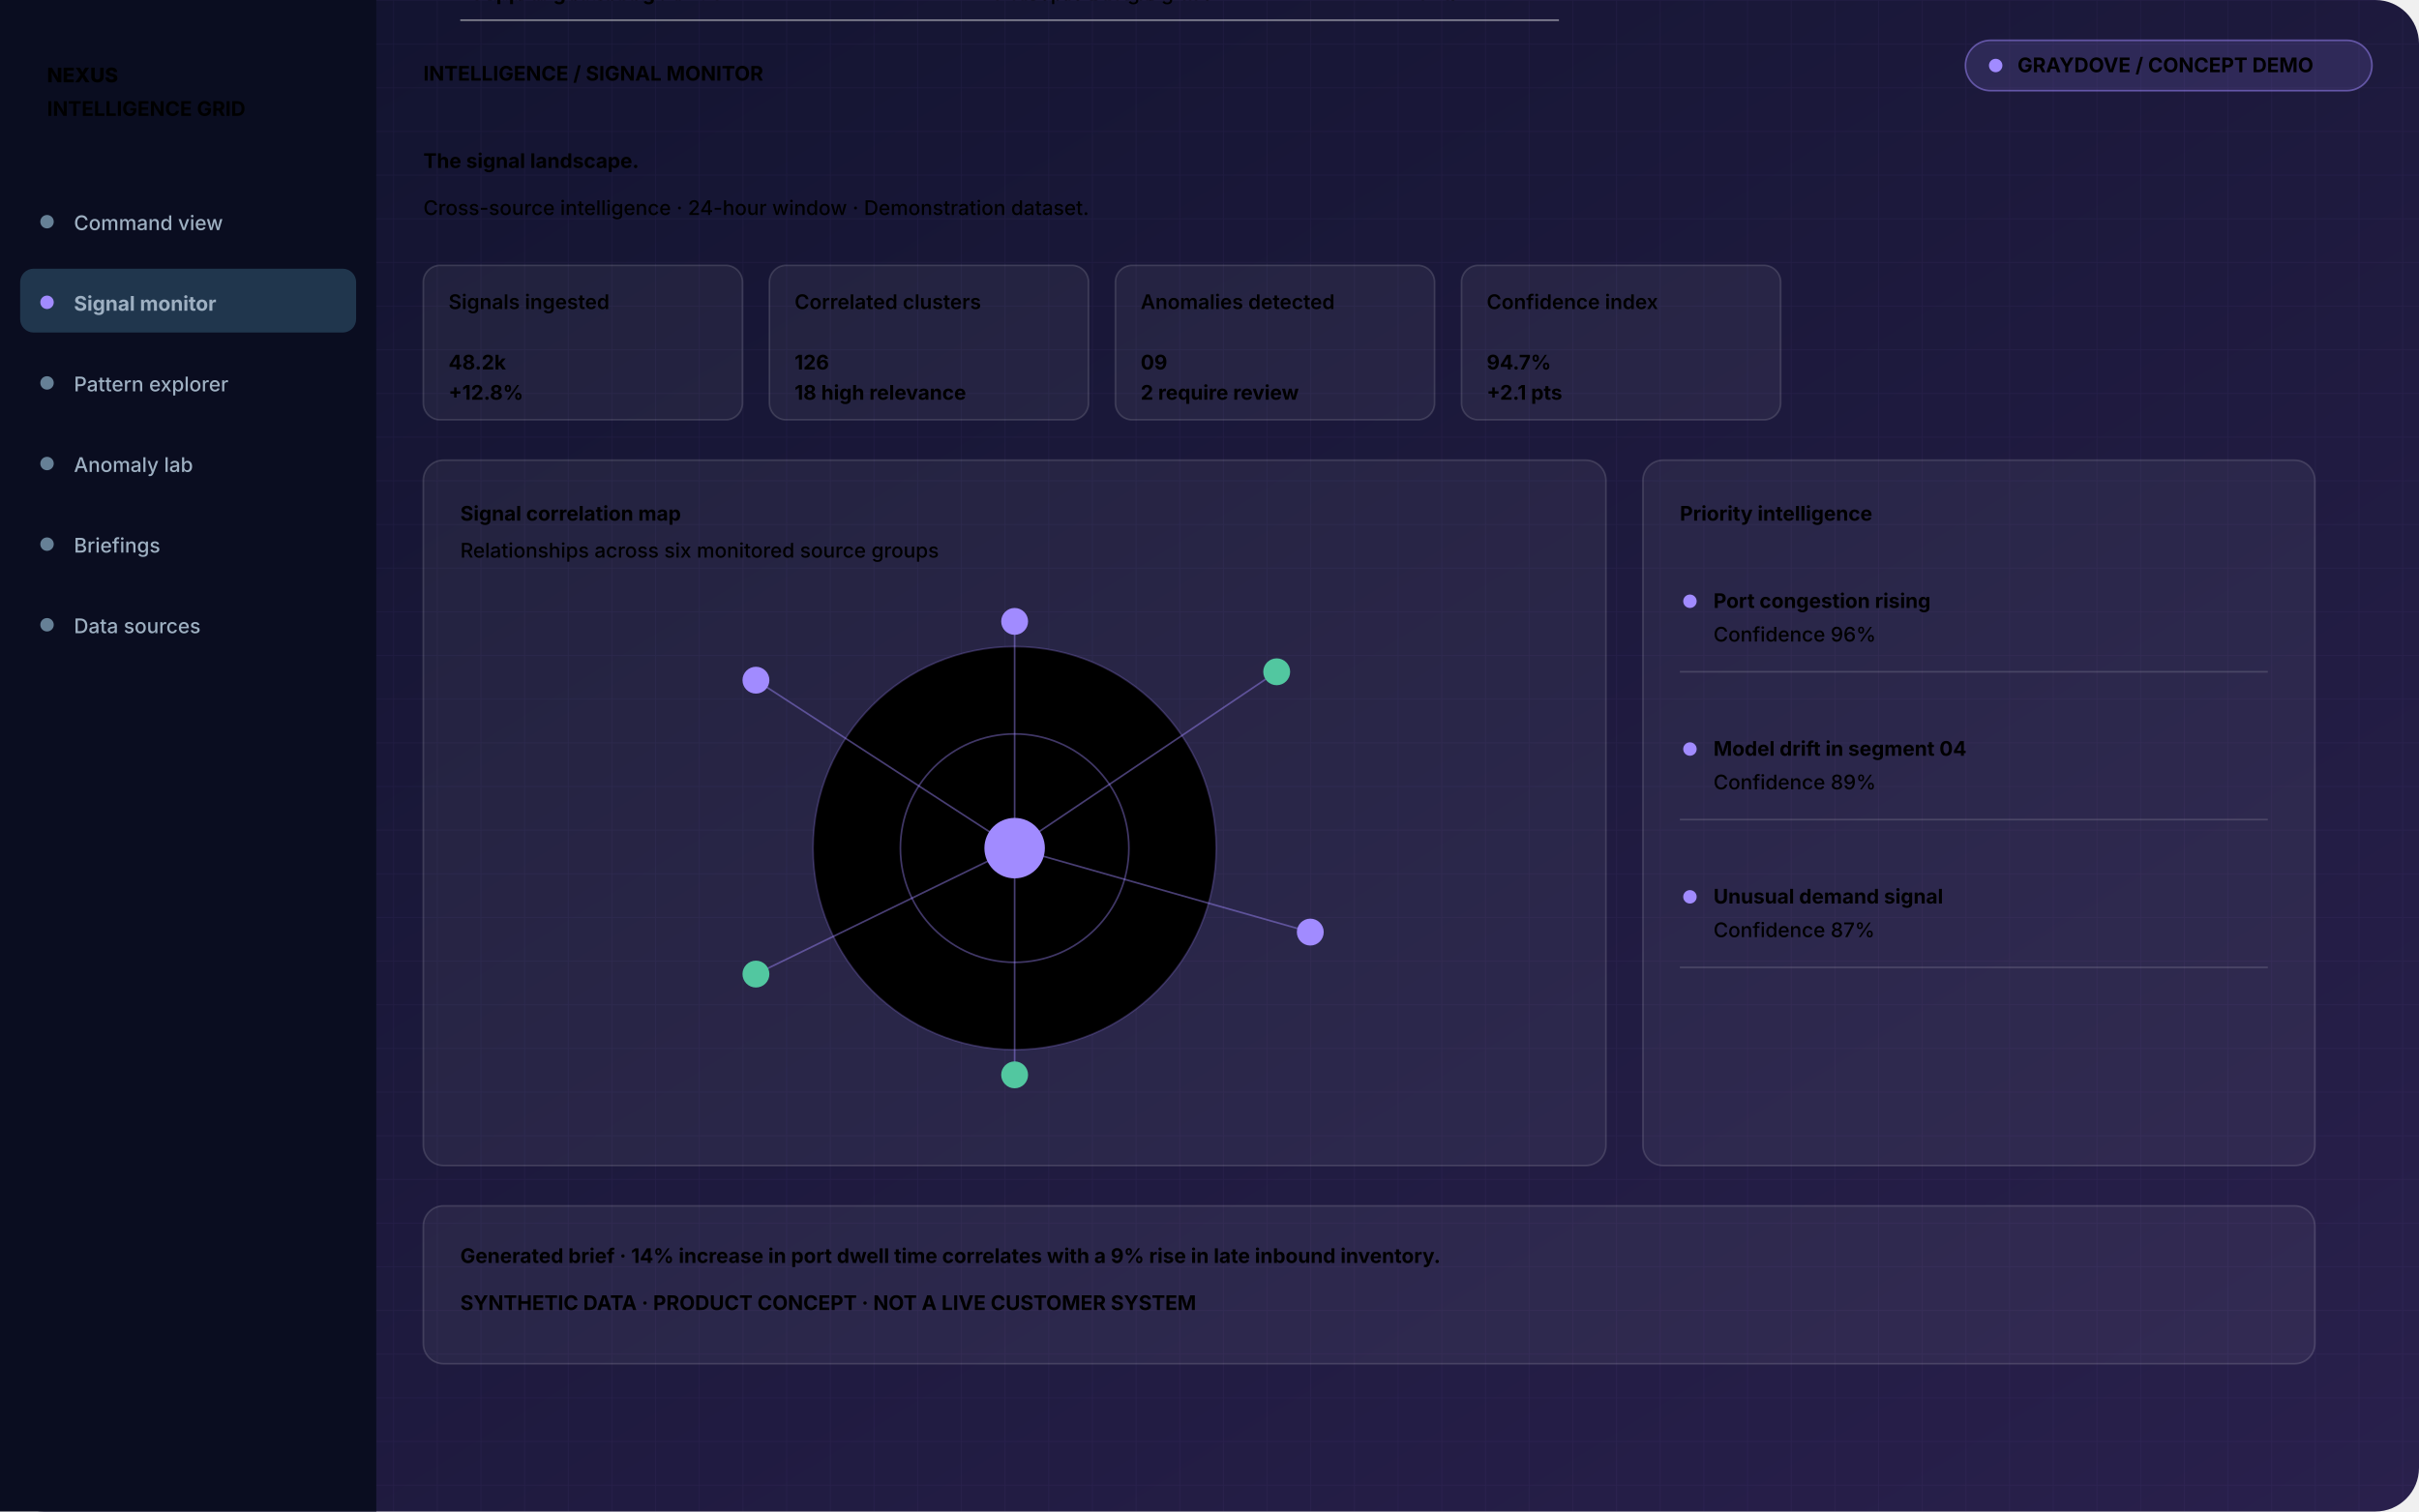
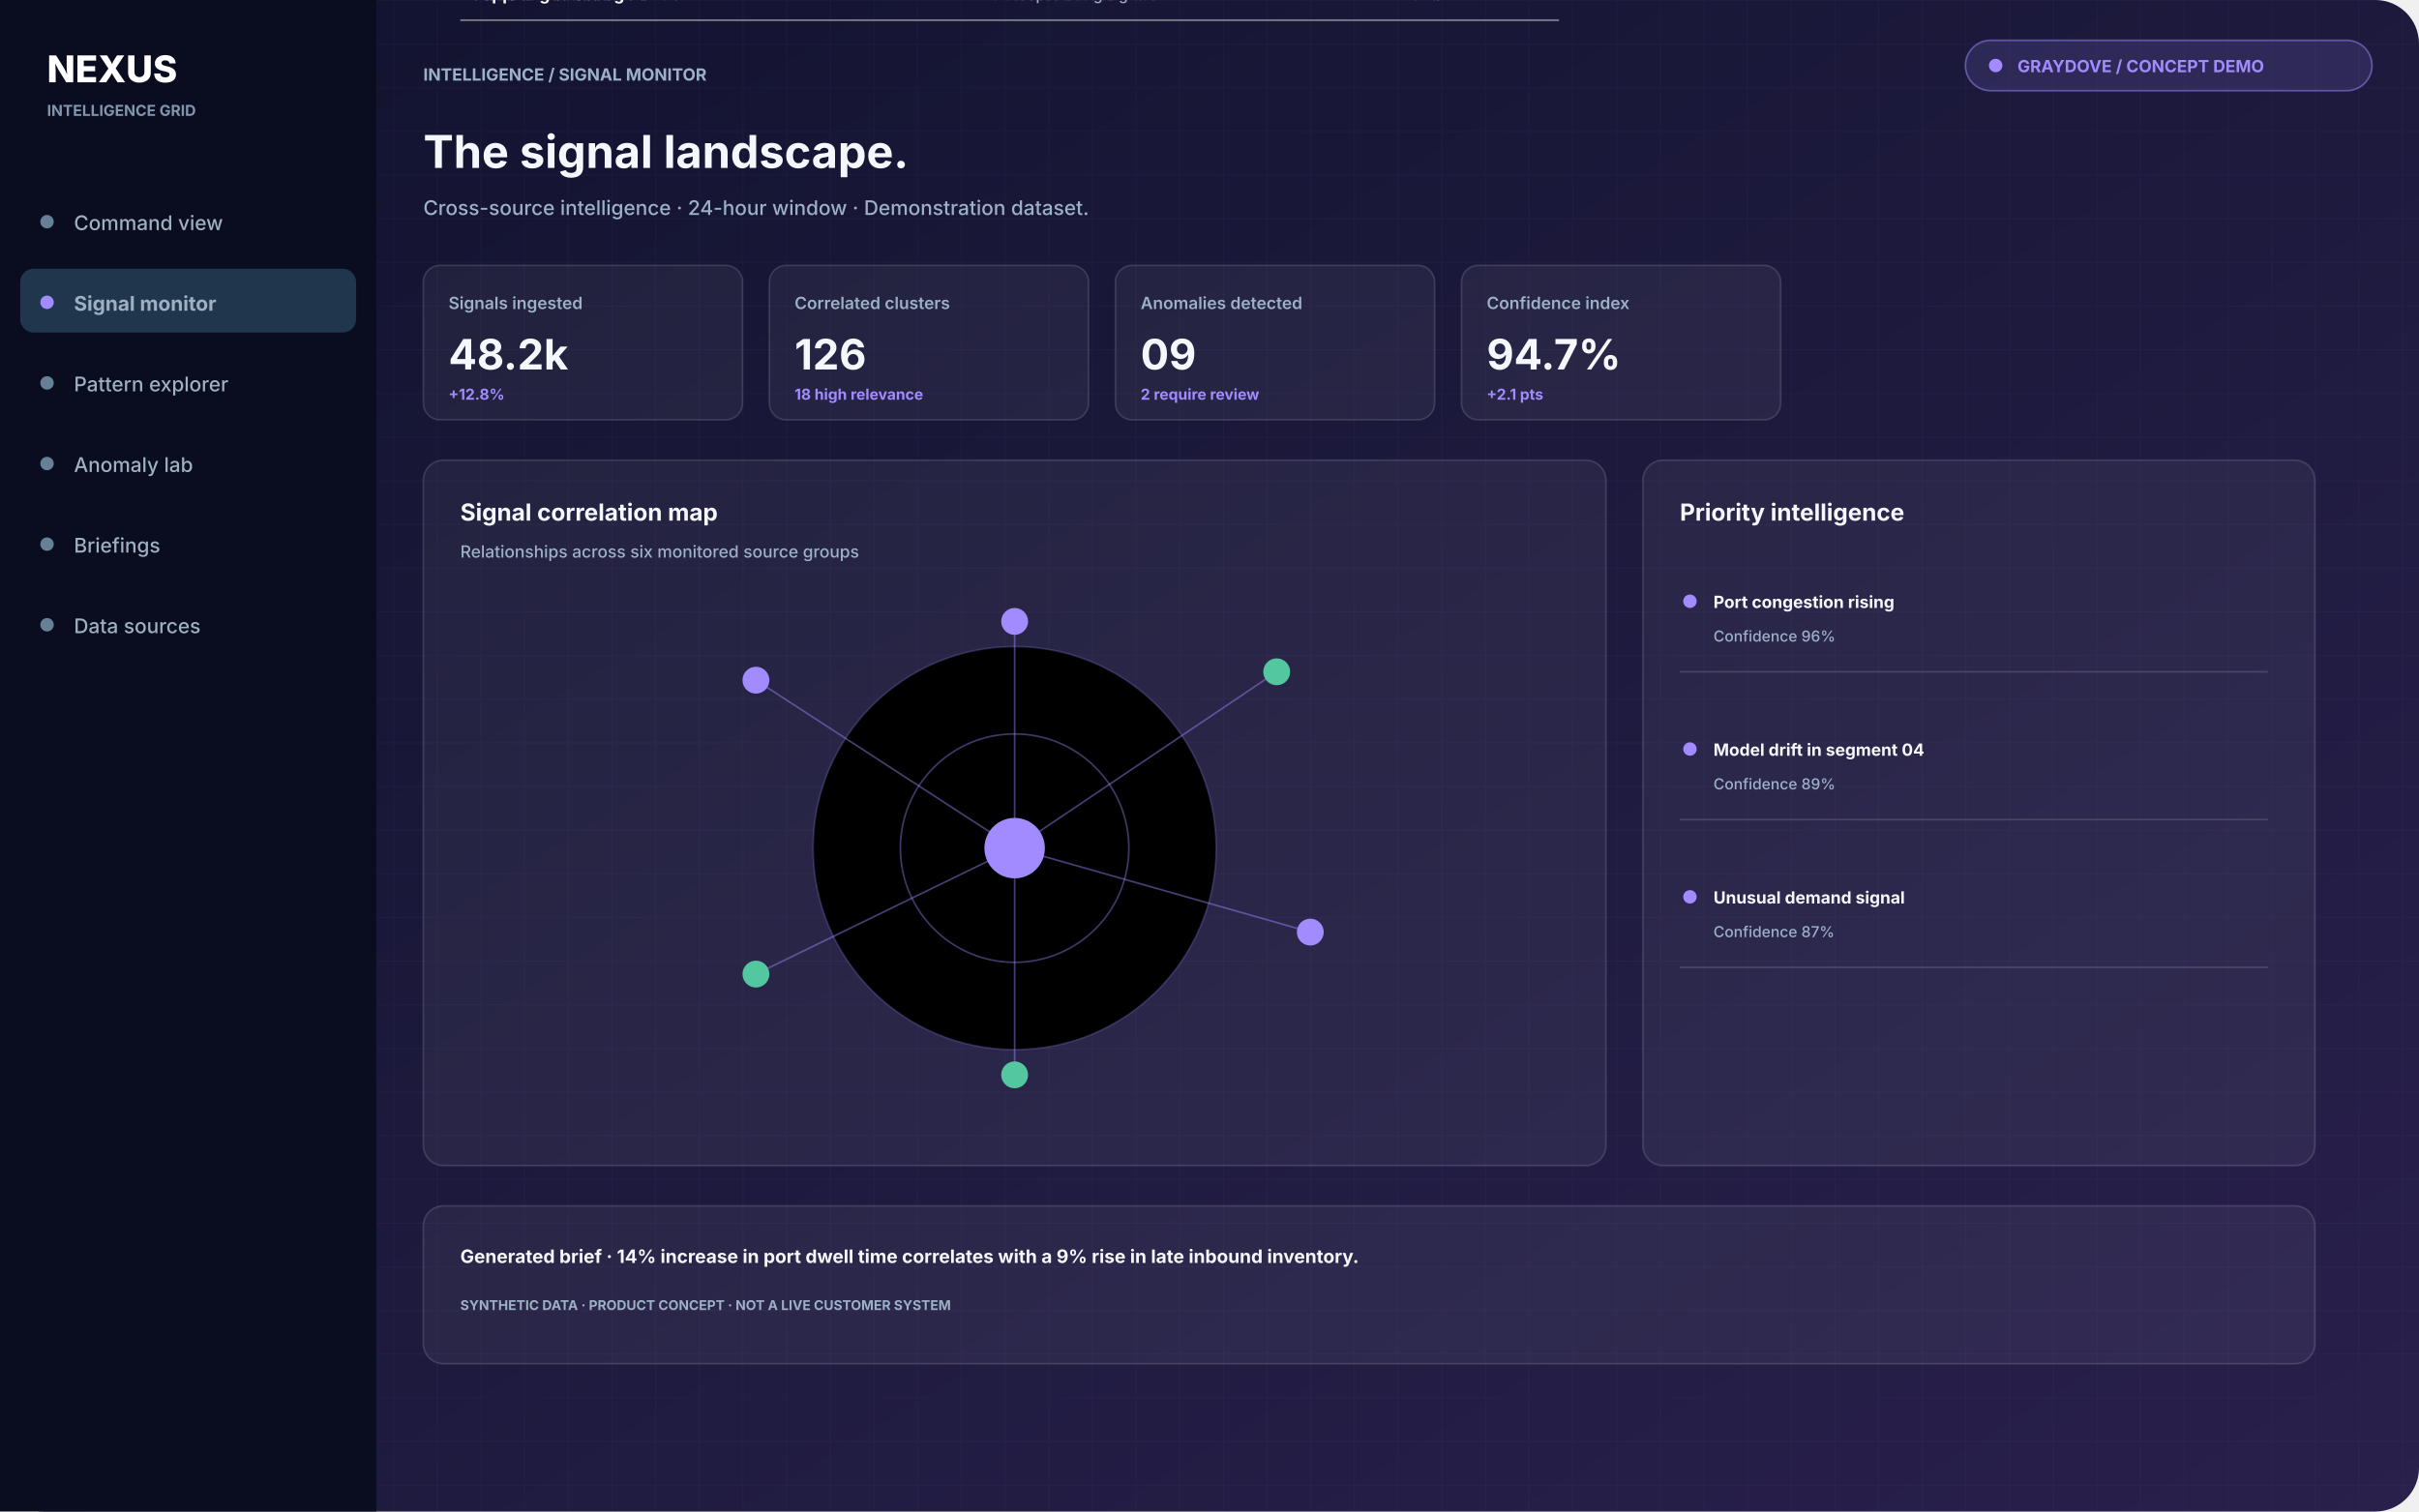
<svg xmlns="http://www.w3.org/2000/svg" width="1440" height="900" viewBox="0 0 1440 900">
  <defs>
    <linearGradient id="bg" x1="0" y1="0" x2="1" y2="1">
      <stop stop-color="#11132E" />
      <stop offset="1" stop-color="#29204C" />
    </linearGradient>
    <pattern id="grid" width="26" height="26" patternUnits="userSpaceOnUse">
      <path d="M26 0H0V26" fill="none" stroke="#A18BFF" stroke-opacity=".05" />
    </pattern>
  </defs>
  <rect width="1440" height="900" rx="26" fill="url(#bg)" />
  <rect width="1440" height="900" rx="26" fill="url(#grid)" />
  <rect x="0" y="0" width="224" height="900" rx="0" fill="#0A0D20" stroke="none" />
-   <text x="28" y="49" font-family="Inter,Arial,sans-serif" font-size="#fff" font-weight="800" fill="22">NEXUS</text>
-   <text x="28" y="69" font-family="Inter,Arial,sans-serif" font-size="#8196AD" font-weight="700" fill="9">INTELLIGENCE GRID</text>
+   <text x="28" y="49" font-family="Inter,Arial,sans-serif" font-size="22" font-weight="800" fill="#fff">NEXUS</text>
+   <text x="28" y="69" font-family="Inter,Arial,sans-serif" font-size="9" font-weight="700" fill="#8196AD">INTELLIGENCE GRID</text>
  <circle cx="28" cy="132" r="4" fill="#668096" />
  <text x="44" y="137" font-family="Inter,Arial,sans-serif" font-size="12" font-weight="500" fill="#9EB0C2">Command view</text>
  <rect x="12" y="160" width="200" height="38" rx="8" fill="#20364D" stroke="none" />
  <circle cx="28" cy="180" r="4" fill="#A18BFF" />
  <text x="44" y="185" font-family="Inter,Arial,sans-serif" font-size="12" font-weight="700" fill="#9EB0C2">Signal monitor</text>
  <circle cx="28" cy="228" r="4" fill="#668096" />
  <text x="44" y="233" font-family="Inter,Arial,sans-serif" font-size="12" font-weight="500" fill="#9EB0C2">Pattern explorer</text>
  <circle cx="28" cy="276" r="4" fill="#668096" />
  <text x="44" y="281" font-family="Inter,Arial,sans-serif" font-size="12" font-weight="500" fill="#9EB0C2">Anomaly lab</text>
  <circle cx="28" cy="324" r="4" fill="#668096" />
  <text x="44" y="329" font-family="Inter,Arial,sans-serif" font-size="12" font-weight="500" fill="#9EB0C2">Briefings</text>
  <circle cx="28" cy="372" r="4" fill="#668096" />
  <text x="44" y="377" font-family="Inter,Arial,sans-serif" font-size="12" font-weight="500" fill="#9EB0C2">Data sources</text>
-   <text x="252" y="48" font-family="Inter,Arial,sans-serif" font-size="#9DB1C5" font-weight="700" fill="10">INTELLIGENCE / SIGNAL MONITOR</text>
-   <text x="252" y="100" font-family="Inter,Arial,sans-serif" font-size="#F4F7FB" font-weight="750" fill="27">The signal landscape.</text>
-   <text x="252" y="128" font-family="Inter,Arial,sans-serif" font-size="#9DB1C5" font-weight="450" fill="12">Cross-source intelligence · 24-hour window · Demonstration dataset.</text>
+   <text x="252" y="48" font-family="Inter,Arial,sans-serif" font-size="10" font-weight="700" fill="#9DB1C5">INTELLIGENCE / SIGNAL MONITOR</text>
+   <text x="252" y="100" font-family="Inter,Arial,sans-serif" font-size="27" font-weight="750" fill="#F4F7FB">The signal landscape.</text>
+   <text x="252" y="128" font-family="Inter,Arial,sans-serif" font-size="12" font-weight="450" fill="#9DB1C5">Cross-source intelligence · 24-hour window · Demonstration dataset.</text>
  <rect x="252" y="158" width="190" height="92" rx="10" fill="#FFFFFF0D" stroke="#FFFFFF22" />
-   <text x="267" y="184" font-family="Inter,Arial,sans-serif" font-size="#9DB1C5" font-weight="600" fill="10">Signals ingested</text>
-   <text x="267" y="220" font-family="Inter,Arial,sans-serif" font-size="#F4F7FB" font-weight="750" fill="25">48.2k</text>
-   <text x="267" y="238" font-family="Inter,Arial,sans-serif" font-size="#A18BFF" font-weight="650" fill="9">+12.8%</text>
+   <text x="267" y="184" font-family="Inter,Arial,sans-serif" font-size="10" font-weight="600" fill="#9DB1C5">Signals ingested</text>
+   <text x="267" y="220" font-family="Inter,Arial,sans-serif" font-size="25" font-weight="750" fill="#F4F7FB">48.2k</text>
+   <text x="267" y="238" font-family="Inter,Arial,sans-serif" font-size="9" font-weight="650" fill="#A18BFF">+12.8%</text>
  <rect x="458" y="158" width="190" height="92" rx="10" fill="#FFFFFF0D" stroke="#FFFFFF22" />
-   <text x="473" y="184" font-family="Inter,Arial,sans-serif" font-size="#9DB1C5" font-weight="600" fill="10">Correlated clusters</text>
-   <text x="473" y="220" font-family="Inter,Arial,sans-serif" font-size="#F4F7FB" font-weight="750" fill="25">126</text>
-   <text x="473" y="238" font-family="Inter,Arial,sans-serif" font-size="#A18BFF" font-weight="650" fill="9">18 high relevance</text>
+   <text x="473" y="184" font-family="Inter,Arial,sans-serif" font-size="10" font-weight="600" fill="#9DB1C5">Correlated clusters</text>
+   <text x="473" y="220" font-family="Inter,Arial,sans-serif" font-size="25" font-weight="750" fill="#F4F7FB">126</text>
+   <text x="473" y="238" font-family="Inter,Arial,sans-serif" font-size="9" font-weight="650" fill="#A18BFF">18 high relevance</text>
  <rect x="664" y="158" width="190" height="92" rx="10" fill="#FFFFFF0D" stroke="#FFFFFF22" />
-   <text x="679" y="184" font-family="Inter,Arial,sans-serif" font-size="#9DB1C5" font-weight="600" fill="10">Anomalies detected</text>
-   <text x="679" y="220" font-family="Inter,Arial,sans-serif" font-size="#F4F7FB" font-weight="750" fill="25">09</text>
-   <text x="679" y="238" font-family="Inter,Arial,sans-serif" font-size="#A18BFF" font-weight="650" fill="9">2 require review</text>
+   <text x="679" y="184" font-family="Inter,Arial,sans-serif" font-size="10" font-weight="600" fill="#9DB1C5">Anomalies detected</text>
+   <text x="679" y="220" font-family="Inter,Arial,sans-serif" font-size="25" font-weight="750" fill="#F4F7FB">09</text>
+   <text x="679" y="238" font-family="Inter,Arial,sans-serif" font-size="9" font-weight="650" fill="#A18BFF">2 require review</text>
  <rect x="870" y="158" width="190" height="92" rx="10" fill="#FFFFFF0D" stroke="#FFFFFF22" />
-   <text x="885" y="184" font-family="Inter,Arial,sans-serif" font-size="#9DB1C5" font-weight="600" fill="10">Confidence index</text>
-   <text x="885" y="220" font-family="Inter,Arial,sans-serif" font-size="#F4F7FB" font-weight="750" fill="25">94.7%</text>
-   <text x="885" y="238" font-family="Inter,Arial,sans-serif" font-size="#A18BFF" font-weight="650" fill="9">+2.1 pts</text>
+   <text x="885" y="184" font-family="Inter,Arial,sans-serif" font-size="10" font-weight="600" fill="#9DB1C5">Confidence index</text>
+   <text x="885" y="220" font-family="Inter,Arial,sans-serif" font-size="25" font-weight="750" fill="#F4F7FB">94.7%</text>
+   <text x="885" y="238" font-family="Inter,Arial,sans-serif" font-size="9" font-weight="650" fill="#A18BFF">+2.1 pts</text>
  <rect x="252" y="274" width="704" height="420" rx="12" fill="#FFFFFF0D" stroke="#FFFFFF22" />
-   <text x="274" y="310" font-family="Inter,Arial,sans-serif" font-size="#F4F7FB" font-weight="700" fill="14">Signal correlation map</text>
-   <text x="274" y="332" font-family="Inter,Arial,sans-serif" font-size="#9DB1C5" font-weight="450" fill="10">Relationships across six monitored source groups</text>
+   <text x="274" y="310" font-family="Inter,Arial,sans-serif" font-size="14" font-weight="700" fill="#F4F7FB">Signal correlation map</text>
+   <text x="274" y="332" font-family="Inter,Arial,sans-serif" font-size="10" font-weight="450" fill="#9DB1C5">Relationships across six monitored source groups</text>
  <circle cx="604" cy="505" r="120" stroke="#A18BFF" stroke-opacity=".25" />
  <circle cx="604" cy="505" r="68" stroke="#A18BFF" stroke-opacity=".4" />
  <path d="M604 505L450 405" stroke="#A18BFF" stroke-opacity=".45" />
  <circle cx="450" cy="405" r="8" fill="#A18BFF" />
  <path d="M604 505L760 400" stroke="#A18BFF" stroke-opacity=".45" />
  <circle cx="760" cy="400" r="8" fill="#52C7A0" />
  <path d="M604 505L780 555" stroke="#A18BFF" stroke-opacity=".45" />
  <circle cx="780" cy="555" r="8" fill="#A18BFF" />
  <path d="M604 505L450 580" stroke="#A18BFF" stroke-opacity=".45" />
  <circle cx="450" cy="580" r="8" fill="#52C7A0" />
  <path d="M604 505L604 370" stroke="#A18BFF" stroke-opacity=".45" />
  <circle cx="604" cy="370" r="8" fill="#A18BFF" />
  <path d="M604 505L604 640" stroke="#A18BFF" stroke-opacity=".45" />
  <circle cx="604" cy="640" r="8" fill="#52C7A0" />
  <circle cx="604" cy="505" r="18" fill="#A18BFF" />
  <path d="M274 12h654" stroke="#FFFFFF" stroke-opacity=".14" />
-   <text x="280" y="0" font-family="Inter,Arial,sans-serif" font-size="#F4F7FB" font-weight="650" fill="10">Port congestion</text>
-   <text x="590" y="0" font-family="Inter,Arial,sans-serif" font-size="#9DB1C5" font-weight="450" fill="9">12 source events</text>
-   <text x="830" y="0" font-family="Inter,Arial,sans-serif" font-size="#A18BFF" font-weight="700" fill="9">HIGH</text>
+   <text x="280" y="0" font-family="Inter,Arial,sans-serif" font-size="10" font-weight="650" fill="#F4F7FB">Port congestion</text>
+   <text x="590" y="0" font-family="Inter,Arial,sans-serif" font-size="9" font-weight="450" fill="#9DB1C5">12 source events</text>
+   <text x="830" y="0" font-family="Inter,Arial,sans-serif" font-size="9" font-weight="700" fill="#A18BFF">HIGH</text>
  <path d="M274 12h654" stroke="#FFFFFF" stroke-opacity=".14" />
-   <text x="280" y="0" font-family="Inter,Arial,sans-serif" font-size="#F4F7FB" font-weight="650" fill="10">Demand shift · Segment 04</text>
-   <text x="590" y="0" font-family="Inter,Arial,sans-serif" font-size="#9DB1C5" font-weight="450" fill="9">7 corroborating signals</text>
-   <text x="830" y="0" font-family="Inter,Arial,sans-serif" font-size="#A18BFF" font-weight="700" fill="9">MEDIUM</text>
+   <text x="280" y="0" font-family="Inter,Arial,sans-serif" font-size="10" font-weight="650" fill="#F4F7FB">Demand shift · Segment 04</text>
+   <text x="590" y="0" font-family="Inter,Arial,sans-serif" font-size="9" font-weight="450" fill="#9DB1C5">7 corroborating signals</text>
+   <text x="830" y="0" font-family="Inter,Arial,sans-serif" font-size="9" font-weight="700" fill="#A18BFF">MEDIUM</text>
  <path d="M274 12h654" stroke="#FFFFFF" stroke-opacity=".14" />
-   <text x="280" y="0" font-family="Inter,Arial,sans-serif" font-size="#F4F7FB" font-weight="650" fill="10">Supplier concentration</text>
-   <text x="590" y="0" font-family="Inter,Arial,sans-serif" font-size="#9DB1C5" font-weight="450" fill="9">3 independent sources</text>
-   <text x="830" y="0" font-family="Inter,Arial,sans-serif" font-size="#A18BFF" font-weight="700" fill="9">WATCH</text>
+   <text x="280" y="0" font-family="Inter,Arial,sans-serif" font-size="10" font-weight="650" fill="#F4F7FB">Supplier concentration</text>
+   <text x="590" y="0" font-family="Inter,Arial,sans-serif" font-size="9" font-weight="450" fill="#9DB1C5">3 independent sources</text>
+   <text x="830" y="0" font-family="Inter,Arial,sans-serif" font-size="9" font-weight="700" fill="#A18BFF">WATCH</text>
  <path d="M274 12h654" stroke="#FFFFFF" stroke-opacity=".14" />
-   <text x="280" y="0" font-family="Inter,Arial,sans-serif" font-size="#F4F7FB" font-weight="650" fill="10">Model drift detected</text>
-   <text x="590" y="0" font-family="Inter,Arial,sans-serif" font-size="#9DB1C5" font-weight="450" fill="9">2 model versions</text>
-   <text x="830" y="0" font-family="Inter,Arial,sans-serif" font-size="#A18BFF" font-weight="700" fill="9">MEDIUM</text>
+   <text x="280" y="0" font-family="Inter,Arial,sans-serif" font-size="10" font-weight="650" fill="#F4F7FB">Model drift detected</text>
+   <text x="590" y="0" font-family="Inter,Arial,sans-serif" font-size="9" font-weight="450" fill="#9DB1C5">2 model versions</text>
+   <text x="830" y="0" font-family="Inter,Arial,sans-serif" font-size="9" font-weight="700" fill="#A18BFF">MEDIUM</text>
  <rect x="978" y="274" width="400" height="420" rx="12" fill="#FFFFFF0D" stroke="#FFFFFF22" />
-   <text x="1000" y="310" font-family="Inter,Arial,sans-serif" font-size="#F4F7FB" font-weight="700" fill="14">Priority intelligence</text>
+   <text x="1000" y="310" font-family="Inter,Arial,sans-serif" font-size="14" font-weight="700" fill="#F4F7FB">Priority intelligence</text>
  <circle cx="1006" cy="358" r="4" fill="#A18BFF" />
-   <text x="1020" y="362" font-family="Inter,Arial,sans-serif" font-size="#F4F7FB" font-weight="650" fill="10">Port congestion rising</text>
-   <text x="1020" y="382" font-family="Inter,Arial,sans-serif" font-size="#9DB1C5" font-weight="450" fill="9">Confidence 96%</text>
+   <text x="1020" y="362" font-family="Inter,Arial,sans-serif" font-size="10" font-weight="650" fill="#F4F7FB">Port congestion rising</text>
+   <text x="1020" y="382" font-family="Inter,Arial,sans-serif" font-size="9" font-weight="450" fill="#9DB1C5">Confidence 96%</text>
  <path d="M1000 400h350" stroke="#FFFFFF" stroke-opacity=".14" />
  <circle cx="1006" cy="446" r="4" fill="#A18BFF" />
-   <text x="1020" y="450" font-family="Inter,Arial,sans-serif" font-size="#F4F7FB" font-weight="650" fill="10">Model drift in segment 04</text>
-   <text x="1020" y="470" font-family="Inter,Arial,sans-serif" font-size="#9DB1C5" font-weight="450" fill="9">Confidence 89%</text>
+   <text x="1020" y="450" font-family="Inter,Arial,sans-serif" font-size="10" font-weight="650" fill="#F4F7FB">Model drift in segment 04</text>
+   <text x="1020" y="470" font-family="Inter,Arial,sans-serif" font-size="9" font-weight="450" fill="#9DB1C5">Confidence 89%</text>
  <path d="M1000 488h350" stroke="#FFFFFF" stroke-opacity=".14" />
  <circle cx="1006" cy="534" r="4" fill="#A18BFF" />
-   <text x="1020" y="538" font-family="Inter,Arial,sans-serif" font-size="#F4F7FB" font-weight="650" fill="10">Unusual demand signal</text>
-   <text x="1020" y="558" font-family="Inter,Arial,sans-serif" font-size="#9DB1C5" font-weight="450" fill="9">Confidence 87%</text>
+   <text x="1020" y="538" font-family="Inter,Arial,sans-serif" font-size="10" font-weight="650" fill="#F4F7FB">Unusual demand signal</text>
+   <text x="1020" y="558" font-family="Inter,Arial,sans-serif" font-size="9" font-weight="450" fill="#9DB1C5">Confidence 87%</text>
  <path d="M1000 576h350" stroke="#FFFFFF" stroke-opacity=".14" />
  <rect x="252" y="718" width="1126" height="94" rx="12" fill="#FFFFFF0D" stroke="#FFFFFF22" />
-   <text x="274" y="752" font-family="Inter,Arial,sans-serif" font-size="#F4F7FB" font-weight="650" fill="11">Generated brief · 14% increase in port dwell time correlates with a 9% rise in late inbound inventory.</text>
-   <text x="274" y="780" font-family="Inter,Arial,sans-serif" font-size="#9DB1C5" font-weight="700" fill="8">SYNTHETIC DATA · PRODUCT CONCEPT · NOT A LIVE CUSTOMER SYSTEM</text>
+   <text x="274" y="752" font-family="Inter,Arial,sans-serif" font-size="11" font-weight="650" fill="#F4F7FB">Generated brief · 14% increase in port dwell time correlates with a 9% rise in late inbound inventory.</text>
+   <text x="274" y="780" font-family="Inter,Arial,sans-serif" font-size="8" font-weight="700" fill="#9DB1C5">SYNTHETIC DATA · PRODUCT CONCEPT · NOT A LIVE CUSTOMER SYSTEM</text>
  <rect x="1170" y="24" width="242" height="30" rx="15" fill="#A18BFF" fill-opacity=".14" stroke="#A18BFF" stroke-opacity=".5" />
  <circle cx="1188" cy="39" r="4" fill="#A18BFF" />
-   <text x="1201" y="43" font-family="Inter,Arial,sans-serif" font-size="#A18BFF" font-weight="700" fill="10">GRAYDOVE / CONCEPT DEMO</text>
+   <text x="1201" y="43" font-family="Inter,Arial,sans-serif" font-size="10" font-weight="700" fill="#A18BFF">GRAYDOVE / CONCEPT DEMO</text>
</svg>
